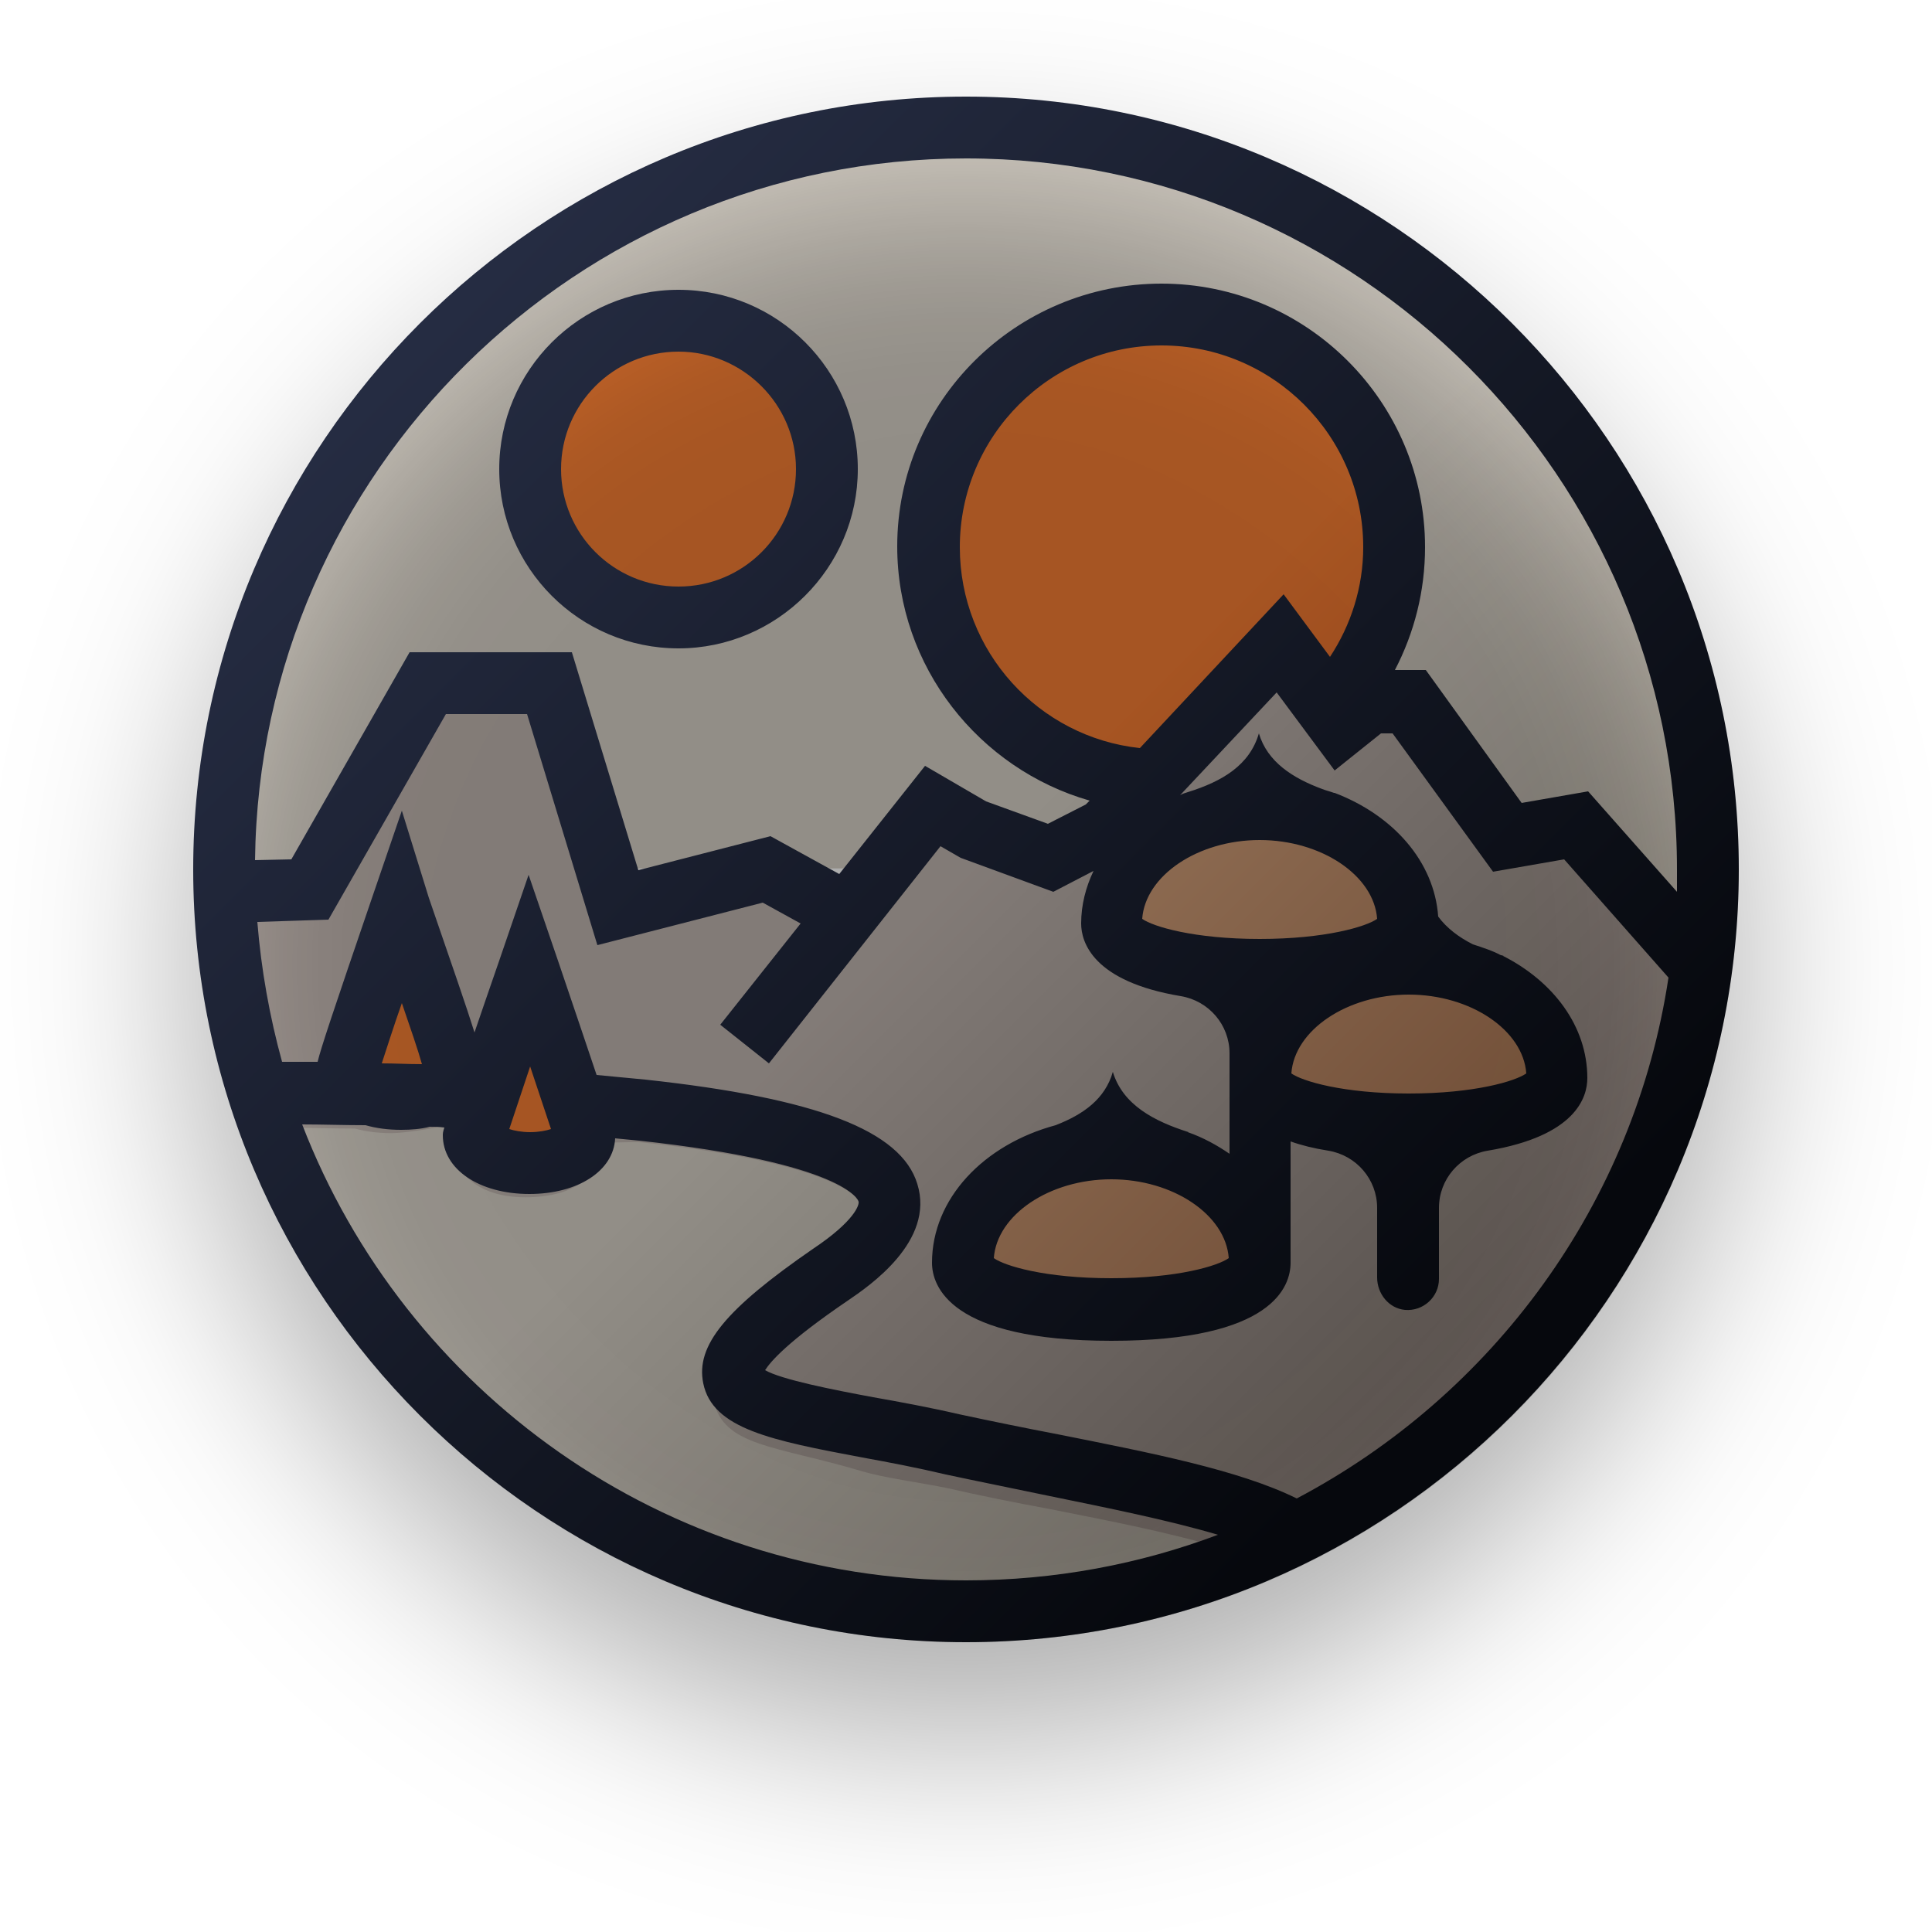
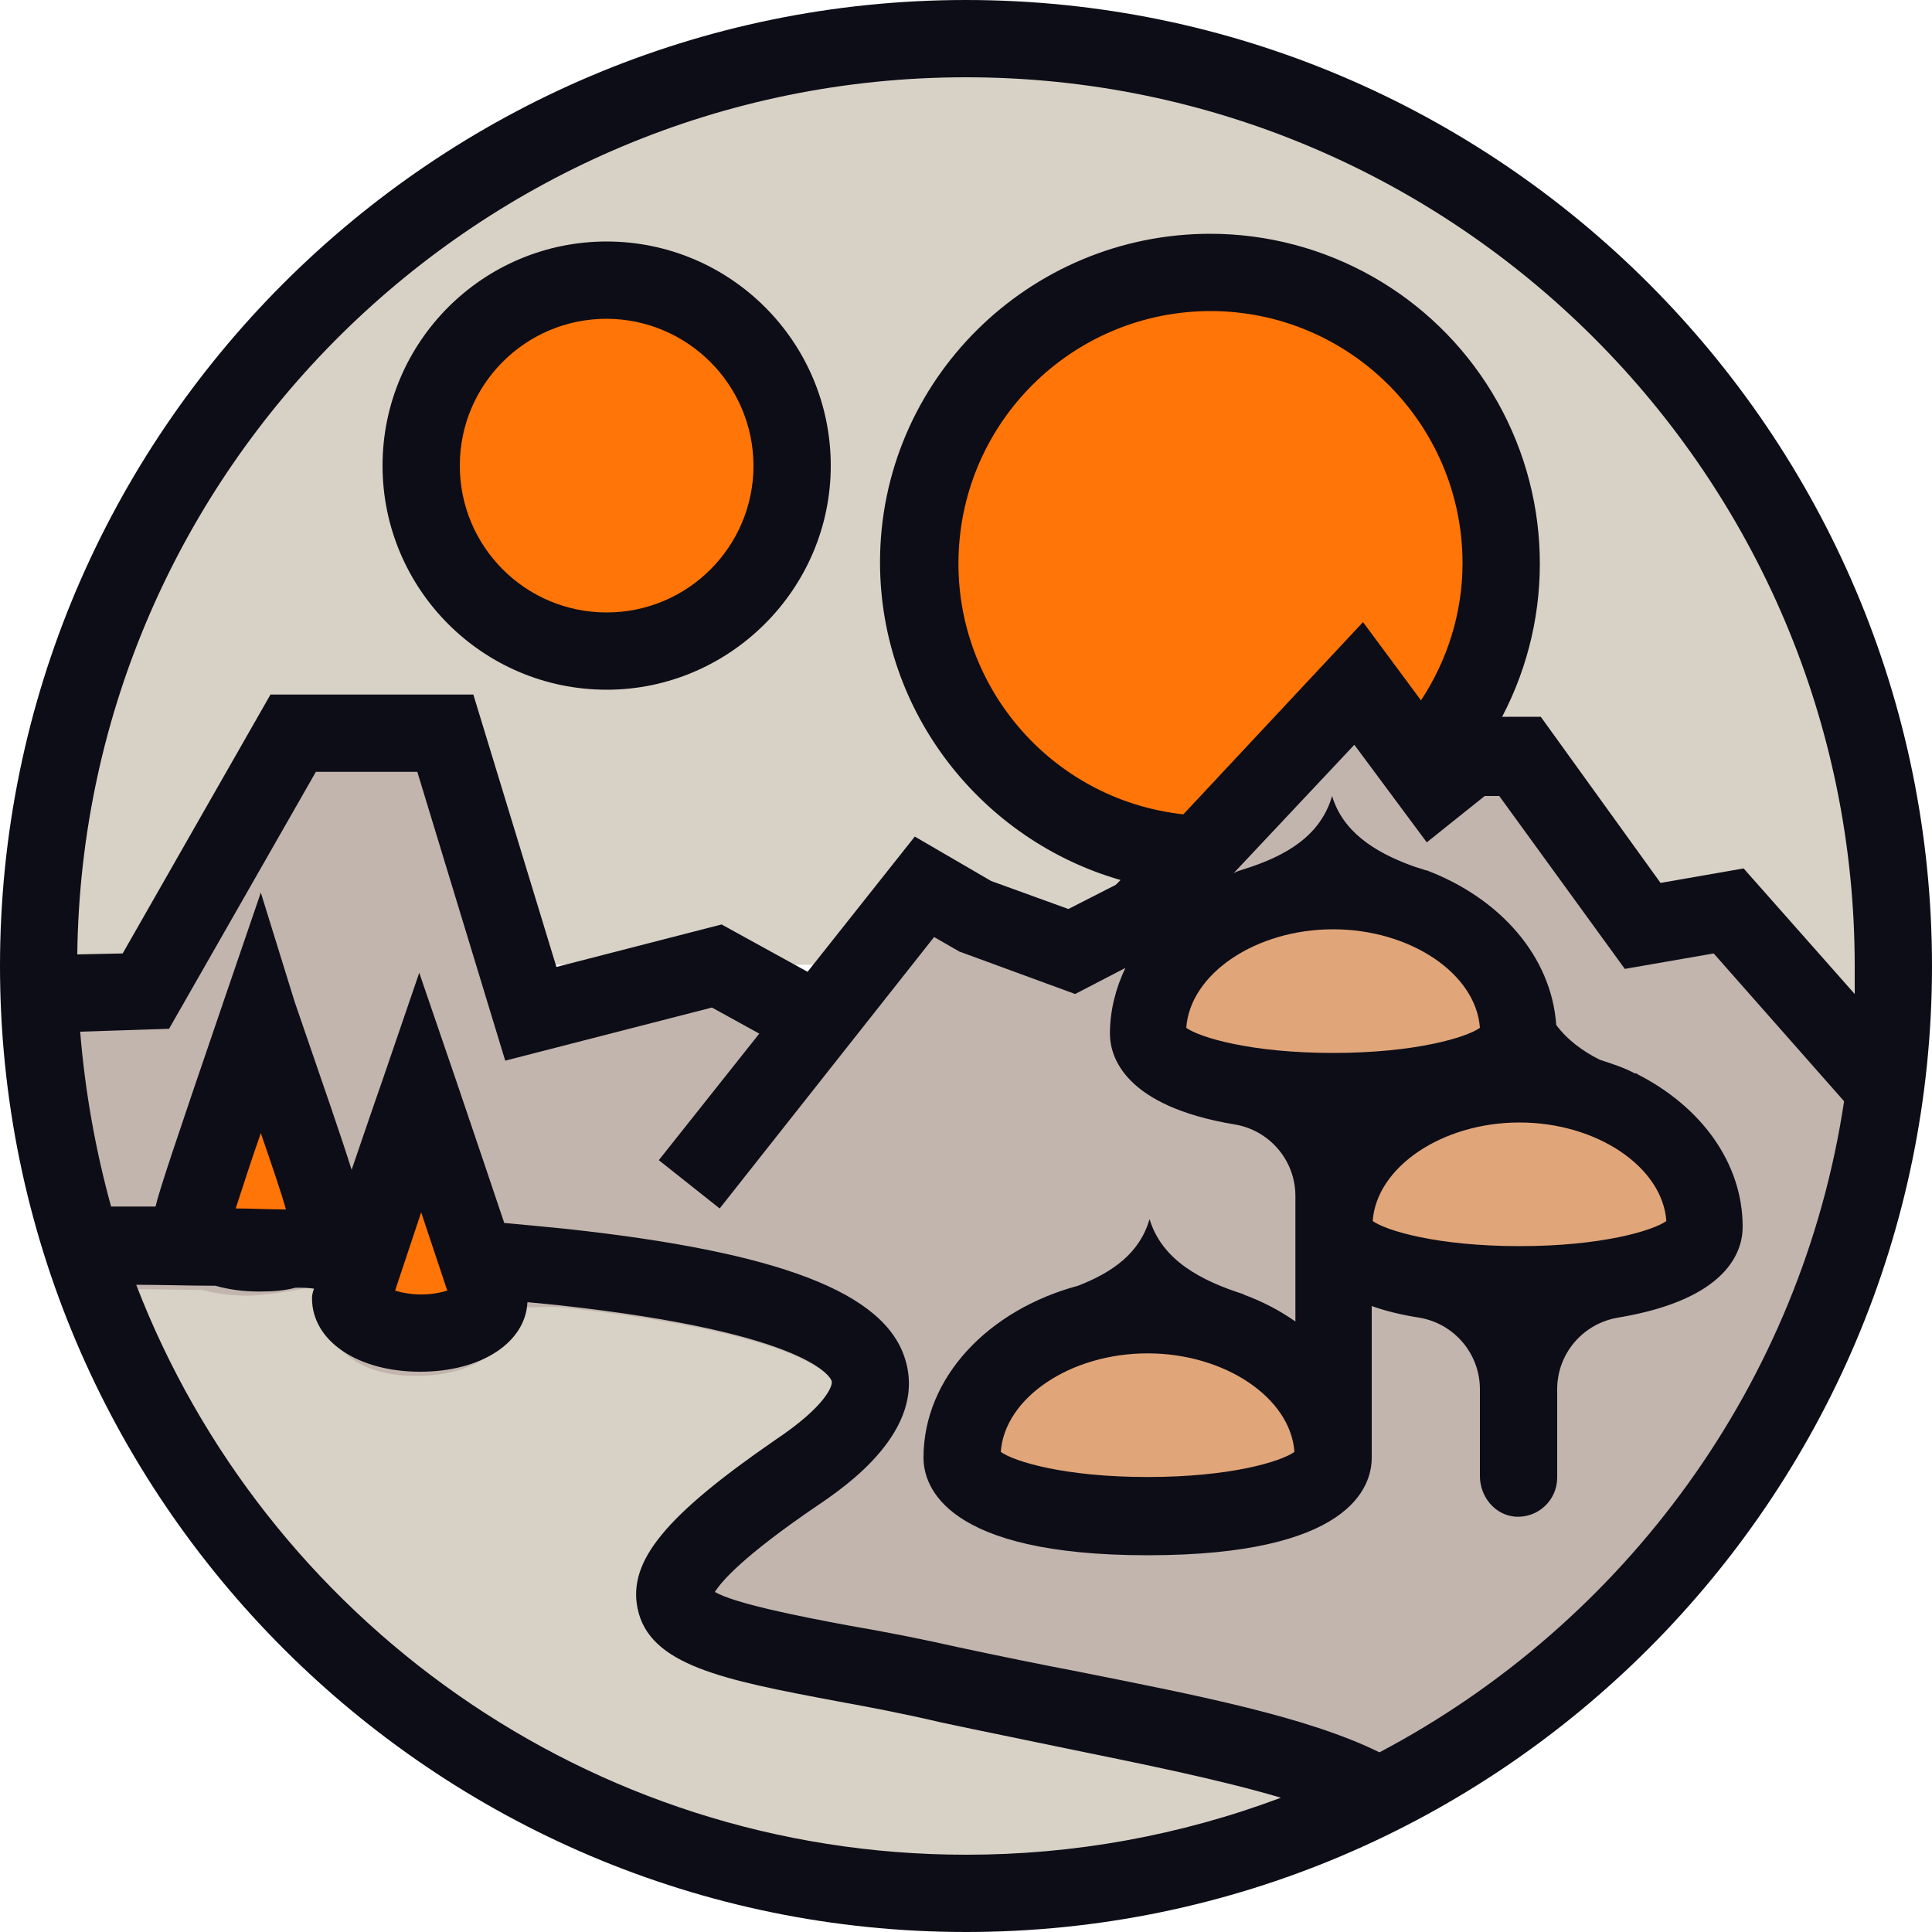
- <svg xmlns="http://www.w3.org/2000/svg" xmlns:xlink="http://www.w3.org/1999/xlink" width="60px" height="60px" viewBox="0 0 60 60" version="1.1">
-   <defs>
-     <linearGradient x1="50%" y1="50%" x2="100%" y2="100%" id="linearGradient-1">
-       <stop stop-color="#000000" stop-opacity="0" offset="0%" />
-       <stop stop-color="#000000" offset="100%" />
-     </linearGradient>
-     <circle id="path-2" cx="24" cy="24" r="24" />
-     <filter x="-21.9%" y="-15.6%" width="143.8%" height="143.8%" filterUnits="objectBoundingBox" id="filter-3">
-       <feOffset dx="0" dy="3" in="SourceAlpha" result="shadowOffsetOuter1" />
-       <feGaussianBlur stdDeviation="3" in="shadowOffsetOuter1" result="shadowBlurOuter1" />
-       <feColorMatrix values="0 0 0 0 0   0 0 0 0 0   0 0 0 0 0  0 0 0 0.32 0" type="matrix" in="shadowBlurOuter1" />
-     </filter>
-     <linearGradient x1="0%" y1="0%" x2="82.049%" y2="82.049%" id="linearGradient-4">
-       <stop stop-color="#2C344E" offset="0%" />
-       <stop stop-color="#06080D" offset="100%" />
-     </linearGradient>
-   </defs>
-   <g id="Desktop" stroke="none" stroke-width="1" fill="none" fill-rule="evenodd">
-     <g id="1.home" transform="translate(-18, -21)">
-       <g id="header">
-         <g id="top">
-           <g id="logo" transform="translate(24, 24)">
-             <path d="M44.125,23.97 C45.419,23.97 46.521,24.82 46.88,26 C46.952,25.221 47,24.466 47,23.663 C47,11.151 36.698,1 24,1 C11.302,1 1,11.151 1,23.663 C1,23.757 1,23.875 1,23.97 L44.125,23.97 Z" id="Shape" fill="#D7D1C7" fill-rule="nonzero" />
-             <circle id="Oval" fill="#F57E33" fill-rule="nonzero" cx="14.5" cy="11.5" r="4.5" />
-             <circle id="Oval" fill="#F57E33" fill-rule="nonzero" cx="30" cy="14" r="7" />
-             <path d="M19.405,24.857 C19.858,24.887 20.315,24.918 20.773,24.949 L23.066,22.064 L24.311,22.78 L26.707,23.664 L28.408,22.78 L33.847,17 L35.74,19.532 L36.65,18.791 L37.848,18.791 L40.867,22.995 L43.023,22.637 L46.796,26.91 C46.931,26.924 47,26.933 47,26.936 C45.884,39.215 36.698,47 24,47 C11.302,47 1,36.729 1,24.07 C1,23.945 2.166,23.929 4.127,23.993 L7.397,18.266 L11.182,18.266 L13.058,24.45 C13.891,24.5 14.75,24.554 15.627,24.61 L17.891,24.022 L19.405,24.857 Z" id="Combined-Shape" fill="#C0B5AF" fill-rule="nonzero" />
-             <path d="M24.009,47 C14.439,47 6.254,40.376 3,32.024 C3.651,32.024 4.326,32.048 5.025,32.048 C5.362,32.143 5.748,32.191 6.158,32.191 C6.495,32.191 7.308,32.072 7.597,32 C7.742,32 7.91,32 8.055,32.024 C8.007,32.167 8.007,32.215 8.007,32.262 C8.007,33.336 8.749,34.182 10.316,34.182 C11.859,34.182 12.667,33.502 12.739,32.476 C12.98,32.5 13.667,32.452 13.909,32.476 C20.417,33.168 20.766,34.378 20.766,34.426 C20.791,34.521 20.662,35.559 19.361,36.442 C16.564,38.351 15.894,39.301 16.159,40.494 C16.473,41.925 18.065,41.888 20.766,42.689 C21.494,42.905 22.478,43.023 23.418,43.214 C24.455,43.453 25.539,43.668 26.576,43.859 C28.505,44.24 30.457,44.622 32,45.1 C31.743,45.991 26.805,47 24.009,47 Z" id="Shape" fill="#D7D1C7" fill-rule="nonzero" />
-             <path d="M10.5,27 C10.5,27 9,32.04 9,32.136 C9,32.616 9.667,33 10.5,33 C11.333,33 12,32.616 12,32.136 C11.979,32.064 10.5,27 10.5,27 Z" id="Shape" fill="#F47E33" fill-rule="nonzero" />
-             <path d="M6.5,25 C6.5,25 5,30.036 5,30.133 C5,30.614 5.676,31 6.5,31 C7.324,31 8,30.614 8,30.133 C8,30.036 6.5,25 6.5,25 Z" id="Shape" fill="#F47E33" fill-rule="nonzero" />
-             <path d="M38,25.538 C38,27.487 29,27.487 29,25.538 C29,23.588 31.01,22 33.488,22 C35.966,22 38,23.564 38,25.538 Z" id="Shape" fill="#D8A780" fill-rule="nonzero" />
-             <path d="M42,30.538 C42,32.487 33,32.487 33,30.538 C33,28.589 35.01,27 37.488,27 C39.99,26.976 42,28.565 42,30.538 Z" id="Shape" fill="#D8A780" fill-rule="nonzero" />
-             <path d="M33,36.538 C33,38.487 24,38.487 24,36.538 C24,34.588 26.01,33 28.488,33 C30.966,33 33,34.588 33,36.538 Z" id="Shape" fill="#D8A780" fill-rule="nonzero" />
-             <g id="Oval-3">
-               <use fill="black" fill-opacity="1" filter="url(#filter-3)" xlink:href="#path-2" />
-               <use fill="url(#linearGradient-1)" fill-rule="evenodd" style="mix-blend-mode: soft-light;" xlink:href="#path-2" />
-             </g>
-             <path d="M24,0 C10.776,0 0,10.776 0,24 C0,37.224 10.776,48 24,48 C37.224,48 48,37.224 48,24 C48,10.776 37.224,0 24,0 Z M24,46.08 C14.616,46.08 6.576,40.2 3.384,31.92 C4.008,31.92 4.68,31.944 5.352,31.944 C5.688,32.04 6.048,32.088 6.456,32.088 C6.768,32.088 7.08,32.064 7.344,31.992 C7.488,31.992 7.632,31.992 7.8,32.016 C7.752,32.16 7.752,32.208 7.752,32.256 C7.752,33.312 8.88,34.08 10.44,34.08 C11.952,34.08 13.056,33.36 13.104,32.352 C13.344,32.376 13.608,32.4 13.848,32.424 C20.232,33.12 20.664,34.272 20.664,34.32 C20.688,34.416 20.544,34.92 19.248,35.784 C16.536,37.656 15.6,38.784 15.84,39.96 C16.128,41.376 17.976,41.736 20.784,42.264 C21.576,42.408 22.464,42.576 23.376,42.792 C24.384,43.008 25.464,43.224 26.496,43.44 C28.368,43.824 30.288,44.208 31.824,44.664 C29.4,45.576 26.76,46.08 24,46.08 Z M5.856,30.024 C6,29.592 6.216,28.896 6.48,28.152 C6.744,28.92 6.984,29.616 7.104,30.048 C6.672,30.048 6.264,30.024 5.856,30.024 Z M9.816,32.064 C9.96,31.632 10.2,30.912 10.464,30.12 C10.728,30.912 10.968,31.632 11.112,32.064 C10.968,32.112 10.728,32.16 10.464,32.16 C10.2,32.16 9.96,32.112 9.816,32.064 Z M34.272,43.536 C32.472,42.648 29.736,42.12 26.856,41.544 C25.848,41.352 24.792,41.136 23.784,40.92 C22.848,40.704 21.936,40.536 21.12,40.392 C19.824,40.152 18.264,39.84 17.76,39.552 C17.928,39.288 18.456,38.664 20.328,37.392 C21,36.936 23.04,35.544 22.488,33.768 C21.984,32.112 19.368,31.104 14.04,30.528 C13.56,30.48 13.056,30.432 12.528,30.384 C12.264,29.592 11.88,28.464 11.328,26.832 L10.416,24.168 L9.504,26.832 C9.192,27.72 8.952,28.44 8.736,29.064 C8.496,28.296 8.064,27.048 7.32,24.888 L6.48,22.176 L5.568,24.84 C4.32,28.488 3.96,29.568 3.864,29.976 C3.48,29.976 3.12,29.976 2.76,29.976 C2.376,28.584 2.112,27.12 1.992,25.632 L4.2,25.56 L7.848,19.176 L10.368,19.176 L12.552,26.352 L17.688,25.032 L18.864,25.68 L16.368,28.824 L17.88,30.024 L23.208,23.28 L23.832,23.64 L26.712,24.696 L27.96,24.048 C27.72,24.552 27.576,25.104 27.576,25.68 C27.576,26.256 27.936,27.48 30.672,27.936 C31.536,28.08 32.184,28.824 32.184,29.712 L32.184,32.832 C31.8,32.568 31.368,32.328 30.888,32.16 C30.912,32.16 30.912,32.16 30.912,32.16 C29.856,31.824 28.872,31.32 28.56,30.288 C28.32,31.128 27.648,31.608 26.784,31.944 C24.552,32.544 22.944,34.224 22.944,36.216 C22.944,36.936 23.496,38.64 28.512,38.64 C33.552,38.64 34.08,36.936 34.08,36.216 L34.08,32.448 C34.416,32.568 34.8,32.664 35.256,32.736 C36.12,32.88 36.768,33.624 36.768,34.512 L36.768,36.672 C36.768,37.176 37.128,37.632 37.632,37.68 C38.208,37.728 38.688,37.272 38.688,36.72 L38.688,34.512 C38.688,33.624 39.336,32.88 40.2,32.736 C42.936,32.28 43.296,31.08 43.296,30.48 C43.296,28.872 42.24,27.48 40.68,26.688 C40.704,26.688 40.704,26.688 40.704,26.688 C40.68,26.688 40.656,26.664 40.608,26.664 C40.344,26.52 40.032,26.424 39.744,26.328 C39.312,26.112 38.928,25.824 38.664,25.464 C38.544,23.76 37.272,22.32 35.448,21.624 C35.448,21.624 35.448,21.624 35.448,21.624 C35.448,21.624 35.424,21.624 35.424,21.624 C35.304,21.576 35.184,21.552 35.064,21.504 C34.152,21.168 33.36,20.664 33.096,19.776 C32.808,20.76 31.968,21.264 30.888,21.6 C30.888,21.6 30.888,21.6 30.888,21.6 C30.816,21.624 30.72,21.648 30.648,21.696 L33.648,18.504 L35.448,20.928 L36.888,19.776 L37.248,19.776 L40.368,24.072 L42.576,23.688 L45.816,27.36 C44.76,34.368 40.368,40.32 34.272,43.536 Z M35.304,17.4 L33.864,15.456 L29.4,20.232 C26.256,19.896 23.808,17.232 23.808,13.992 C23.808,10.536 26.616,7.728 30.072,7.728 C33.528,7.728 36.336,10.536 36.336,13.992 C36.336,15.24 35.952,16.416 35.304,17.4 Z M36.768,25.536 C36.432,25.776 35.16,26.16 33.12,26.16 C33.12,26.16 33.12,26.16 33.12,26.16 C33.12,26.16 33.12,26.16 33.12,26.16 C31.08,26.16 29.808,25.776 29.472,25.536 C29.472,25.536 29.472,25.536 29.472,25.536 C29.568,24.192 31.2,23.088 33.12,23.088 C35.04,23.088 36.672,24.192 36.768,25.536 C36.768,25.536 36.768,25.536 36.768,25.536 Z M37.752,27.888 C39.672,27.888 41.304,28.992 41.4,30.336 C41.4,30.336 41.4,30.336 41.4,30.336 C41.064,30.576 39.792,30.96 37.752,30.96 C37.752,30.96 37.752,30.96 37.752,30.96 C37.752,30.96 37.752,30.96 37.752,30.96 C35.712,30.96 34.44,30.576 34.104,30.336 C34.104,30.336 34.104,30.336 34.104,30.336 C34.2,28.992 35.832,27.888 37.752,27.888 Z M32.16,36.072 C31.824,36.312 30.576,36.696 28.512,36.696 C26.448,36.696 25.2,36.312 24.864,36.072 C24.96,34.728 26.592,33.624 28.512,33.624 C30.432,33.624 32.064,34.728 32.16,36.072 Z M43.32,21.576 L41.256,21.936 L38.28,17.808 L37.32,17.808 C37.92,16.656 38.256,15.36 38.256,13.992 C38.256,9.48 34.584,5.808 30.072,5.808 C25.56,5.808 21.864,9.456 21.864,13.968 C21.864,17.712 24.408,20.88 27.84,21.864 L27.72,21.984 L26.544,22.584 L24.624,21.888 L22.728,20.784 L20.064,24.144 L17.928,22.968 L13.824,24.024 L11.76,17.256 L6.72,17.256 L3.048,23.688 L1.92,23.712 C2.064,11.664 11.928,1.92 24,1.92 C36.168,1.92 46.08,11.832 46.08,24 C46.08,24.24 46.08,24.456 46.08,24.696 L43.32,21.576 Z M15.072,17.136 C18.12,17.136 20.64,14.64 20.64,11.568 C20.64,8.496 18.144,6 15.072,6 C12,6 9.504,8.496 9.504,11.568 C9.504,14.64 12,17.136 15.072,17.136 Z M15.072,7.92 C17.064,7.92 18.72,9.552 18.72,11.568 C18.72,13.584 17.088,15.216 15.072,15.216 C13.056,15.216 11.424,13.584 11.424,11.568 C11.424,9.552 13.056,7.92 15.072,7.92 Z" id="Combined-Shape" fill="url(#linearGradient-4)" fill-rule="nonzero" />
-           </g>
-         </g>
-       </g>
-     </g>
+ <svg xmlns="http://www.w3.org/2000/svg" width="36" height="36">
+   <g fill="none" fill-rule="evenodd">
+     <path d="M33.094 17.977c.97 0 1.797.638 2.066 1.523.054-.584.09-1.15.09-1.753C35.25 8.363 27.523.75 18 .75S.75 8.363.75 17.747v.23h32.344z" fill="#D8D1C6" fill-rule="nonzero" />
+     <circle fill="#FF7507" fill-rule="nonzero" cx="10.875" cy="8.625" r="3.375" />
+     <circle fill="#FF7507" fill-rule="nonzero" cx="22.5" cy="10.5" r="5.25" />
+     <path d="M14.554 18.643l1.025.069 1.72-2.164.935.537 1.796.663 1.276-.663 4.08-4.335 1.419 1.899.682-.555h.899l2.264 3.152 1.617-.268 2.83 3.204c.101.01.153.017.153.02-.837 9.21-7.727 15.048-17.25 15.048S.75 27.547.75 18.053c0-.095.875-.106 2.345-.059L5.548 13.7h2.839l1.406 4.638c.626.038 1.27.078 1.928.12l1.697-.44 1.136.626z" fill="#C2B5AE" fill-rule="nonzero" />
+     <path d="M18.007 35.25c-7.178 0-13.316-4.968-15.757-11.232.488 0 .994.018 1.519.018.253.071.542.107.85.107.253 0 .862-.09 1.079-.143.108 0 .235 0 .343.018-.036.107-.036.143-.036.179 0 .805.557 1.44 1.732 1.44 1.157 0 1.763-.51 1.817-1.28.181.018.697-.018.877 0 4.882.52 5.144 1.427 5.144 1.463.018.071-.078.85-1.055 1.511-2.097 1.432-2.326 1.69-2.127 2.586.235 1.074 1.429 1.045 3.455 1.646.546.162 1.284.251 1.989.394.777.18 1.59.34 2.368.483 1.447.287 2.911.573 4.068.931-.193.669-4.17 1.879-6.266 1.879z" fill="#D8D1C6" fill-rule="nonzero" />
+     <path d="M7.875 20.25S6.75 24.03 6.75 24.102c0 .36.5.648 1.125.648S9 24.462 9 24.102L7.875 20.25zM4.875 18.75S3.75 22.527 3.75 22.6c0 .36.507.65 1.125.65S6 22.96 6 22.6c0-.073-1.125-3.85-1.125-3.85z" fill="#FF7507" fill-rule="nonzero" />
+     <path d="M28.5 19.153c0 1.463-6.75 1.463-6.75 0 0-1.462 1.508-2.653 3.366-2.653 1.859 0 3.384 1.173 3.384 2.653zM31.5 22.903c0 1.463-6.75 1.463-6.75 0 0-1.462 1.508-2.653 3.366-2.653 1.876-.018 3.384 1.173 3.384 2.653zM24.75 27.403c0 1.463-6.75 1.463-6.75 0 0-1.462 1.508-2.653 3.366-2.653 1.859 0 3.384 1.191 3.384 2.653z" fill="#E1A57A" fill-rule="nonzero" />
+     <circle cx="18" cy="18" r="18" />
+     <path d="M18 0C8.082 0 0 8.082 0 18s8.082 18 18 18 18-8.082 18-18S27.918 0 18 0zm0 34.56c-7.038 0-13.068-4.41-15.462-10.62.468 0 .972.018 1.476.018.252.072.522.108.828.108.234 0 .468-.018.666-.072.108 0 .216 0 .342.018-.036.108-.036.144-.036.18 0 .792.846 1.368 2.016 1.368 1.134 0 1.962-.54 1.998-1.296l.558.054c4.788.522 5.112 1.386 5.112 1.422.018.072-.09.45-1.062 1.098-2.034 1.404-2.736 2.25-2.556 3.132.216 1.062 1.602 1.332 3.708 1.728.594.108 1.26.234 1.944.396.756.162 1.566.324 2.34.486 1.404.288 2.844.576 3.996.918A16.641 16.641 0 0 1 18 34.56zM4.392 22.518c.108-.324.27-.846.468-1.404.198.576.378 1.098.468 1.422-.324 0-.63-.018-.936-.018zm2.97 1.53l.486-1.458.486 1.458a1.631 1.631 0 0 1-.486.072c-.198 0-.378-.036-.486-.072zm18.342 8.604c-1.35-.666-3.402-1.062-5.562-1.494-.756-.144-1.548-.306-2.304-.468a38.942 38.942 0 0 0-1.998-.396c-.972-.18-2.142-.414-2.52-.63.126-.198.522-.666 1.926-1.62.504-.342 2.034-1.386 1.62-2.718-.378-1.242-2.34-1.998-6.336-2.43-.36-.036-.738-.072-1.134-.108-.198-.594-.486-1.44-.9-2.664l-.684-1.998-.684 1.998c-.234.666-.414 1.206-.576 1.674-.18-.576-.504-1.512-1.062-3.132l-.63-2.034-.684 1.998c-.936 2.736-1.206 3.546-1.278 3.852H2.07a17.621 17.621 0 0 1-.576-3.258l1.656-.054 2.736-4.788h1.89l1.638 5.382 3.852-.99.882.486-1.872 2.358 1.134.9 3.996-5.058.468.27 2.16.792.936-.486c-.18.378-.288.792-.288 1.224 0 .432.27 1.35 2.322 1.692a1.353 1.353 0 0 1 1.134 1.332v2.34a4.133 4.133 0 0 0-.972-.504h.018c-.792-.252-1.53-.63-1.764-1.404-.18.63-.684.99-1.332 1.242-1.674.45-2.88 1.71-2.88 3.204 0 .54.414 1.818 4.176 1.818 3.78 0 4.176-1.278 4.176-1.818v-2.826c.252.09.54.162.882.216a1.353 1.353 0 0 1 1.134 1.332v1.62c0 .378.27.72.648.756a.73.73 0 0 0 .792-.72v-1.656c0-.666.486-1.224 1.134-1.332 2.052-.342 2.322-1.242 2.322-1.692 0-1.206-.792-2.25-1.962-2.844h.018c-.018 0-.036-.018-.072-.018-.198-.108-.432-.18-.648-.252-.324-.162-.612-.378-.81-.648-.09-1.278-1.044-2.358-2.412-2.88h-.018c-.09-.036-.18-.054-.27-.09-.684-.252-1.278-.63-1.476-1.296-.216.738-.846 1.116-1.656 1.368-.054.018-.126.036-.18.072l2.25-2.394 1.35 1.818 1.08-.864h.27l2.34 3.222 1.656-.288 2.43 2.754c-.792 5.256-4.086 9.72-8.658 12.132zm.774-19.602l-1.08-1.458-3.348 3.582a4.703 4.703 0 0 1 .504-9.378 4.701 4.701 0 0 1 4.698 4.698c0 .936-.288 1.818-.774 2.556zm1.098 6.102c-.252.18-1.206.468-2.736.468-1.53 0-2.484-.288-2.736-.468.072-1.008 1.296-1.836 2.736-1.836 1.44 0 2.664.828 2.736 1.836zm.738 1.764c1.44 0 2.664.828 2.736 1.836-.252.18-1.206.468-2.736.468-1.53 0-2.484-.288-2.736-.468.072-1.008 1.296-1.836 2.736-1.836zm-4.194 6.138c-.252.18-1.188.468-2.736.468-1.548 0-2.484-.288-2.736-.468.072-1.008 1.296-1.836 2.736-1.836 1.44 0 2.664.828 2.736 1.836zm8.37-10.872l-1.548.27-2.232-3.096h-.72a6.146 6.146 0 0 0-5.436-9c-3.384 0-6.156 2.736-6.156 6.12 0 2.808 1.908 5.184 4.482 5.922l-.09.09-.882.45-1.44-.522-1.422-.828-1.998 2.52-1.602-.882-3.078.792-1.548-5.076H5.04l-2.754 4.824-.846.018C1.548 8.748 8.946 1.44 18 1.44c9.126 0 16.56 7.434 16.56 16.56v.522l-2.07-2.34zm-21.186-3.33c2.286 0 4.176-1.872 4.176-4.176A4.179 4.179 0 0 0 11.304 4.5a4.179 4.179 0 0 0-4.176 4.176 4.179 4.179 0 0 0 4.176 4.176zm0-6.912a2.746 2.746 0 0 1 2.736 2.736 2.735 2.735 0 0 1-2.736 2.736 2.735 2.735 0 0 1-2.736-2.736 2.735 2.735 0 0 1 2.736-2.736z" fill="#0D0D17" fill-rule="nonzero" />
  </g>
</svg>
